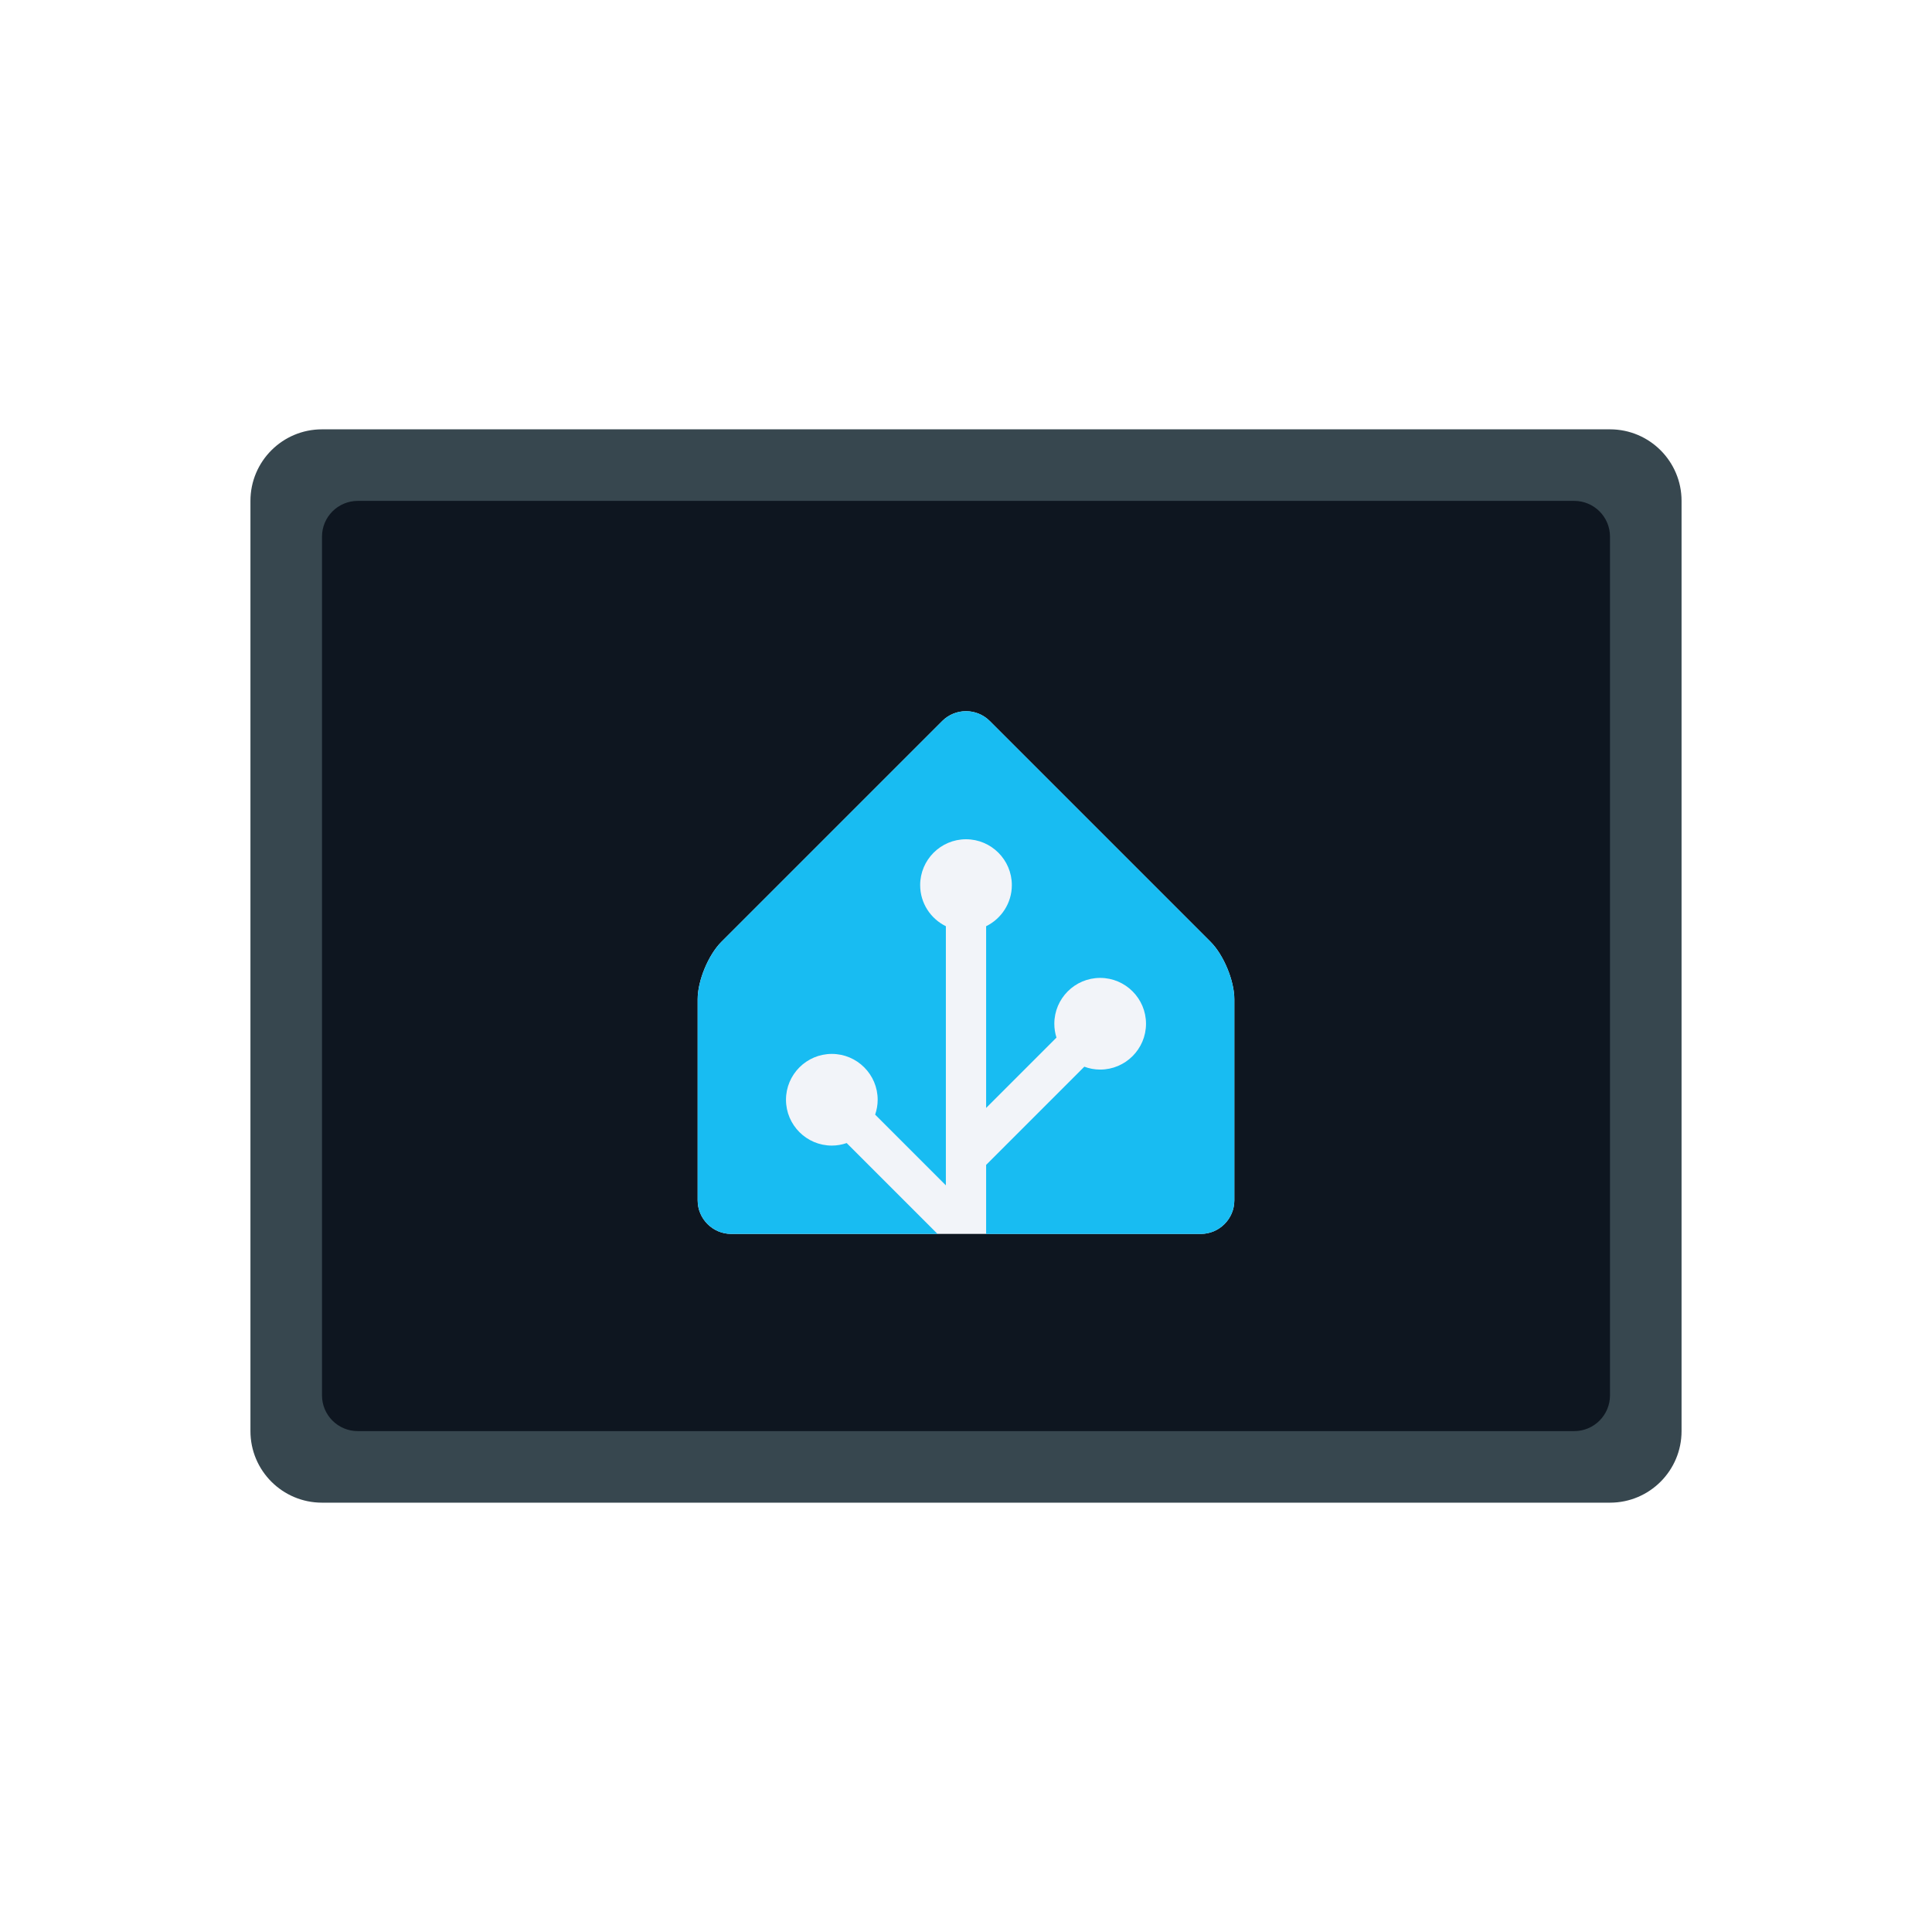
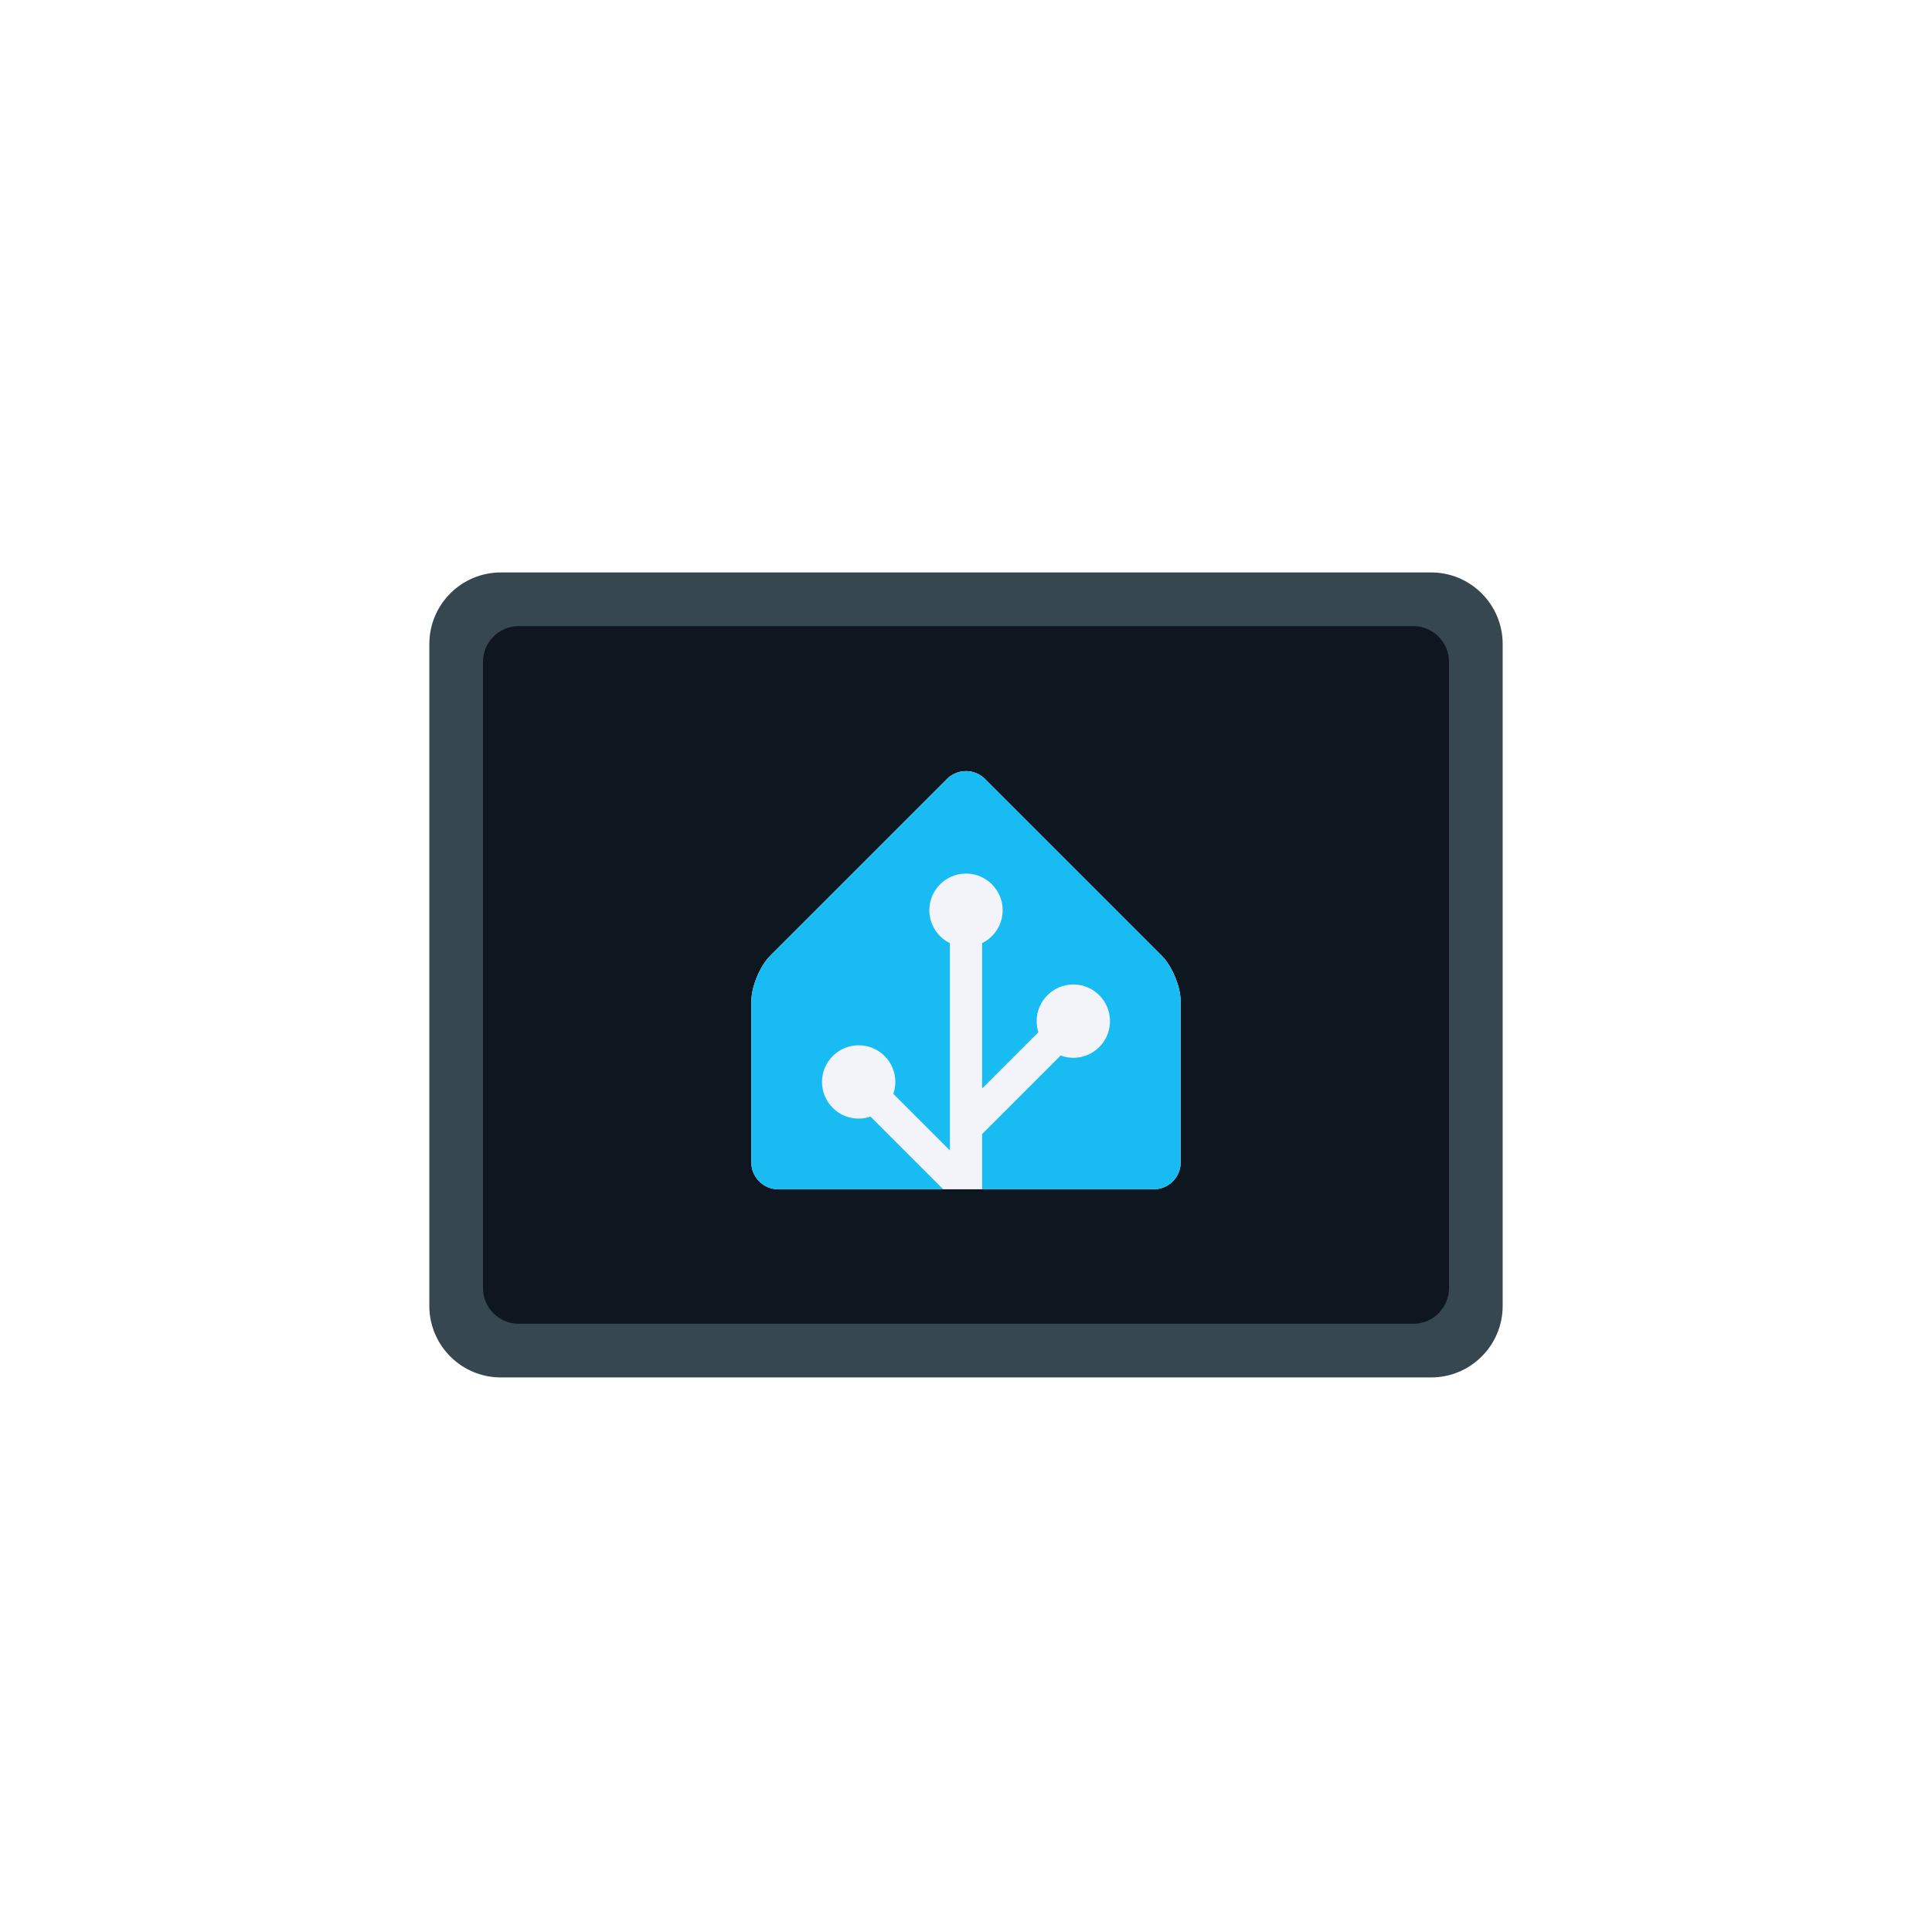
<svg xmlns="http://www.w3.org/2000/svg" width="108" height="108" viewBox="0 0 108 108">
-   <path d="M18,24 h72 a4,4 0 0 1 4,4 v52 a4,4 0 0 1 -4,4 h-72 a4,4 0 0 1 -4,-4 v-52 a4,4 0 0 1 4,-4 z" fill="#37474F" />
-   <path d="M20,28 h68 a2,2 0 0 1 2,2 v48 a2,2 0 0 1 -2,2 h-68 a2,2 0 0 1 -2,-2 v-48 a2,2 0 0 1 2,-2 z" fill="#0E1620" />
-   <g transform="translate(39.00,39.00) scale(0.125)">
+   <path d="M28,32 h52 a4,4 0 0 1 4,4 v37 a4,4 0 0 1 -4,4 h-52 a4,4 0 0 1 -4,-4 v-37 a4,4 0 0 1 4,-4 z" fill="#37474F" />
+   <path d="M29,35 h50 a2,2 0 0 1 2,2 v35 a2,2 0 0 1 -2,2 h-50 a2,2 0 0 1 -2,-2 v-35 a2,2 0 0 1 2,-2 z" fill="#0E1620" />
+   <g transform="translate(42.00,42.50) scale(0.1)">
    <path fill="#F2F4F9" d="M240 224.813C240 233.063 233.25 239.813 225 239.813H15C6.75 239.813 0 233.063 0 224.813V134.813C0 126.563 4.77 115.043 10.61 109.203L109.39 10.423C115.22 4.593 124.77 4.593 130.6 10.423L229.39 109.213C235.22 115.043 240 126.573 240 134.823V224.823V224.813Z" />
    <path fill="#18BCF2" d="M229.39 109.203L130.61 10.423C124.78 4.593 115.23 4.593 109.4 10.423L10.61 109.203C4.78 115.033 0 126.563 0 134.813V224.813C0 233.063 6.75 239.813 15 239.813H107.27L66.64 199.183C64.55 199.903 62.32 200.313 60 200.313C48.7 200.313 39.5 191.113 39.5 179.813C39.5 168.513 48.7 159.313 60 159.313C71.3 159.313 80.5 168.513 80.5 179.813C80.5 182.143 80.09 184.373 79.37 186.463L111 218.093V102.213C104.2 98.873 99.5 91.893 99.5 83.823C99.5 72.523 108.7 63.323 120 63.323C131.3 63.323 140.5 72.523 140.5 83.823C140.5 91.893 135.8 98.873 129 102.213V183.483L160.46 152.023C159.84 150.063 159.5 147.983 159.5 145.823C159.5 134.523 168.7 125.323 180 125.323C191.3 125.323 200.5 134.523 200.5 145.823C200.5 157.123 191.3 166.323 180 166.323C177.5 166.323 175.12 165.853 172.91 165.033L129 208.943V239.823H225C233.25 239.823 240 233.073 240 224.823V134.823C240 126.573 235.23 115.053 229.39 109.213V109.203Z" />
  </g>
</svg>
